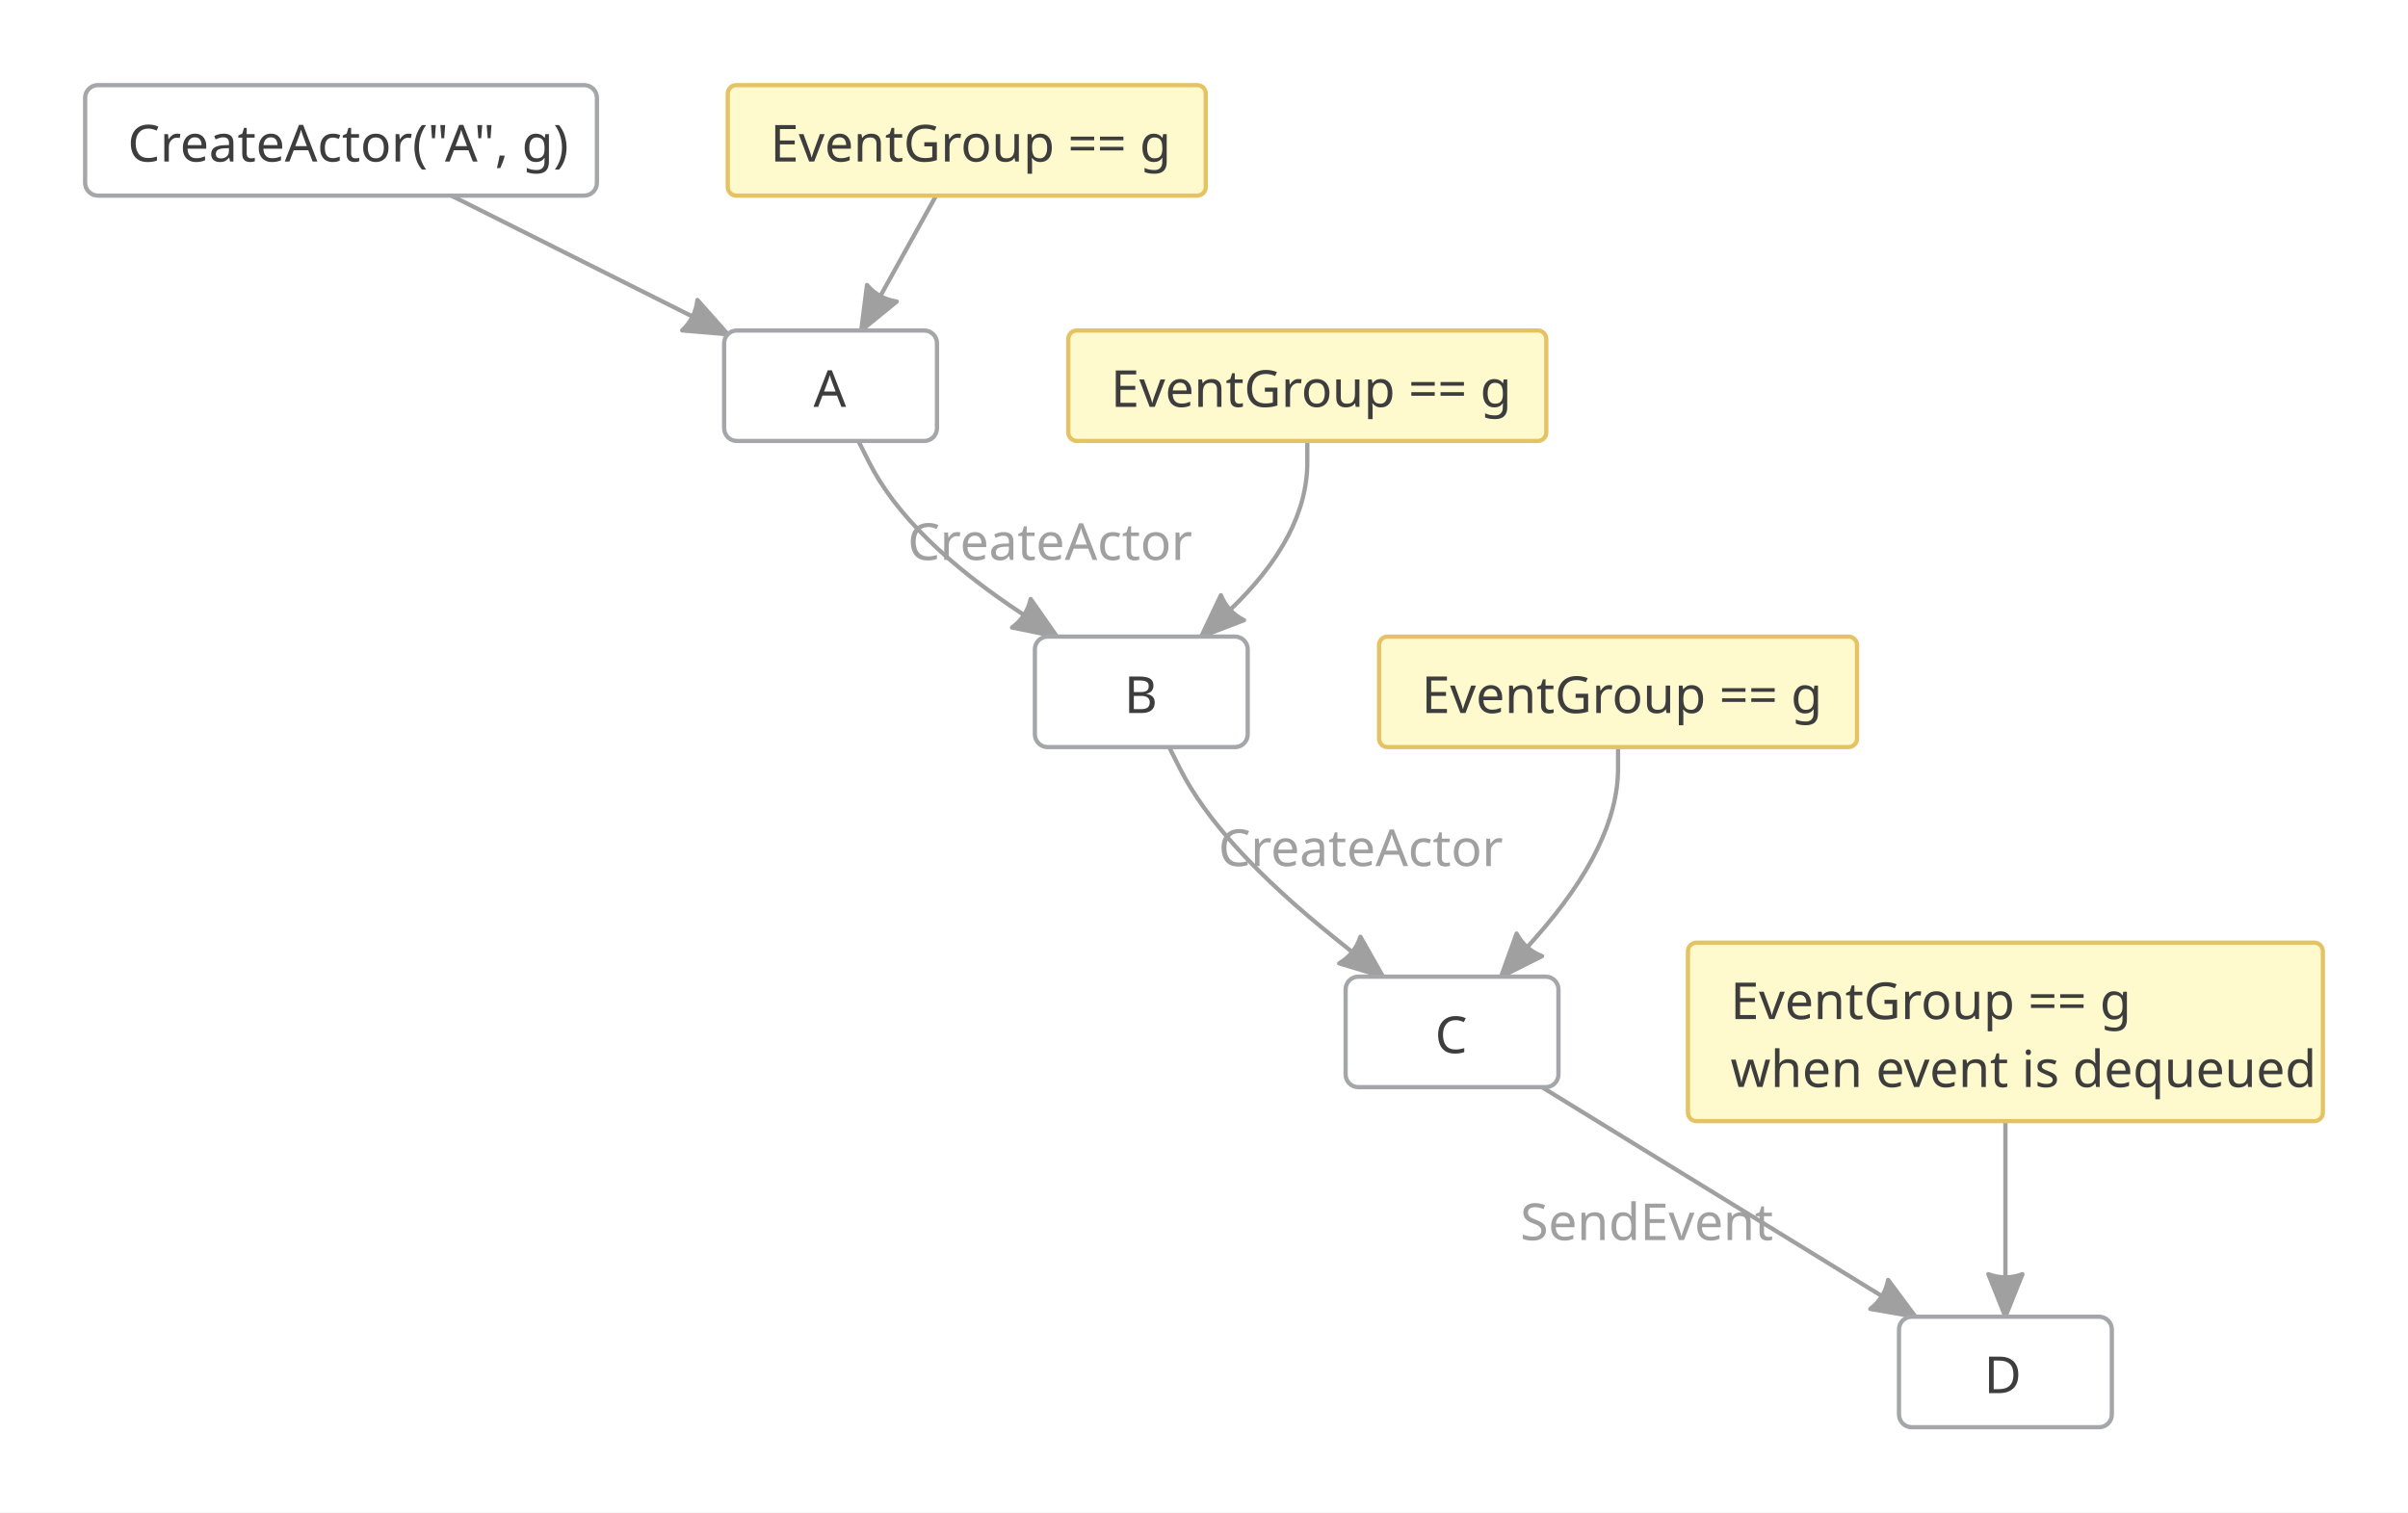
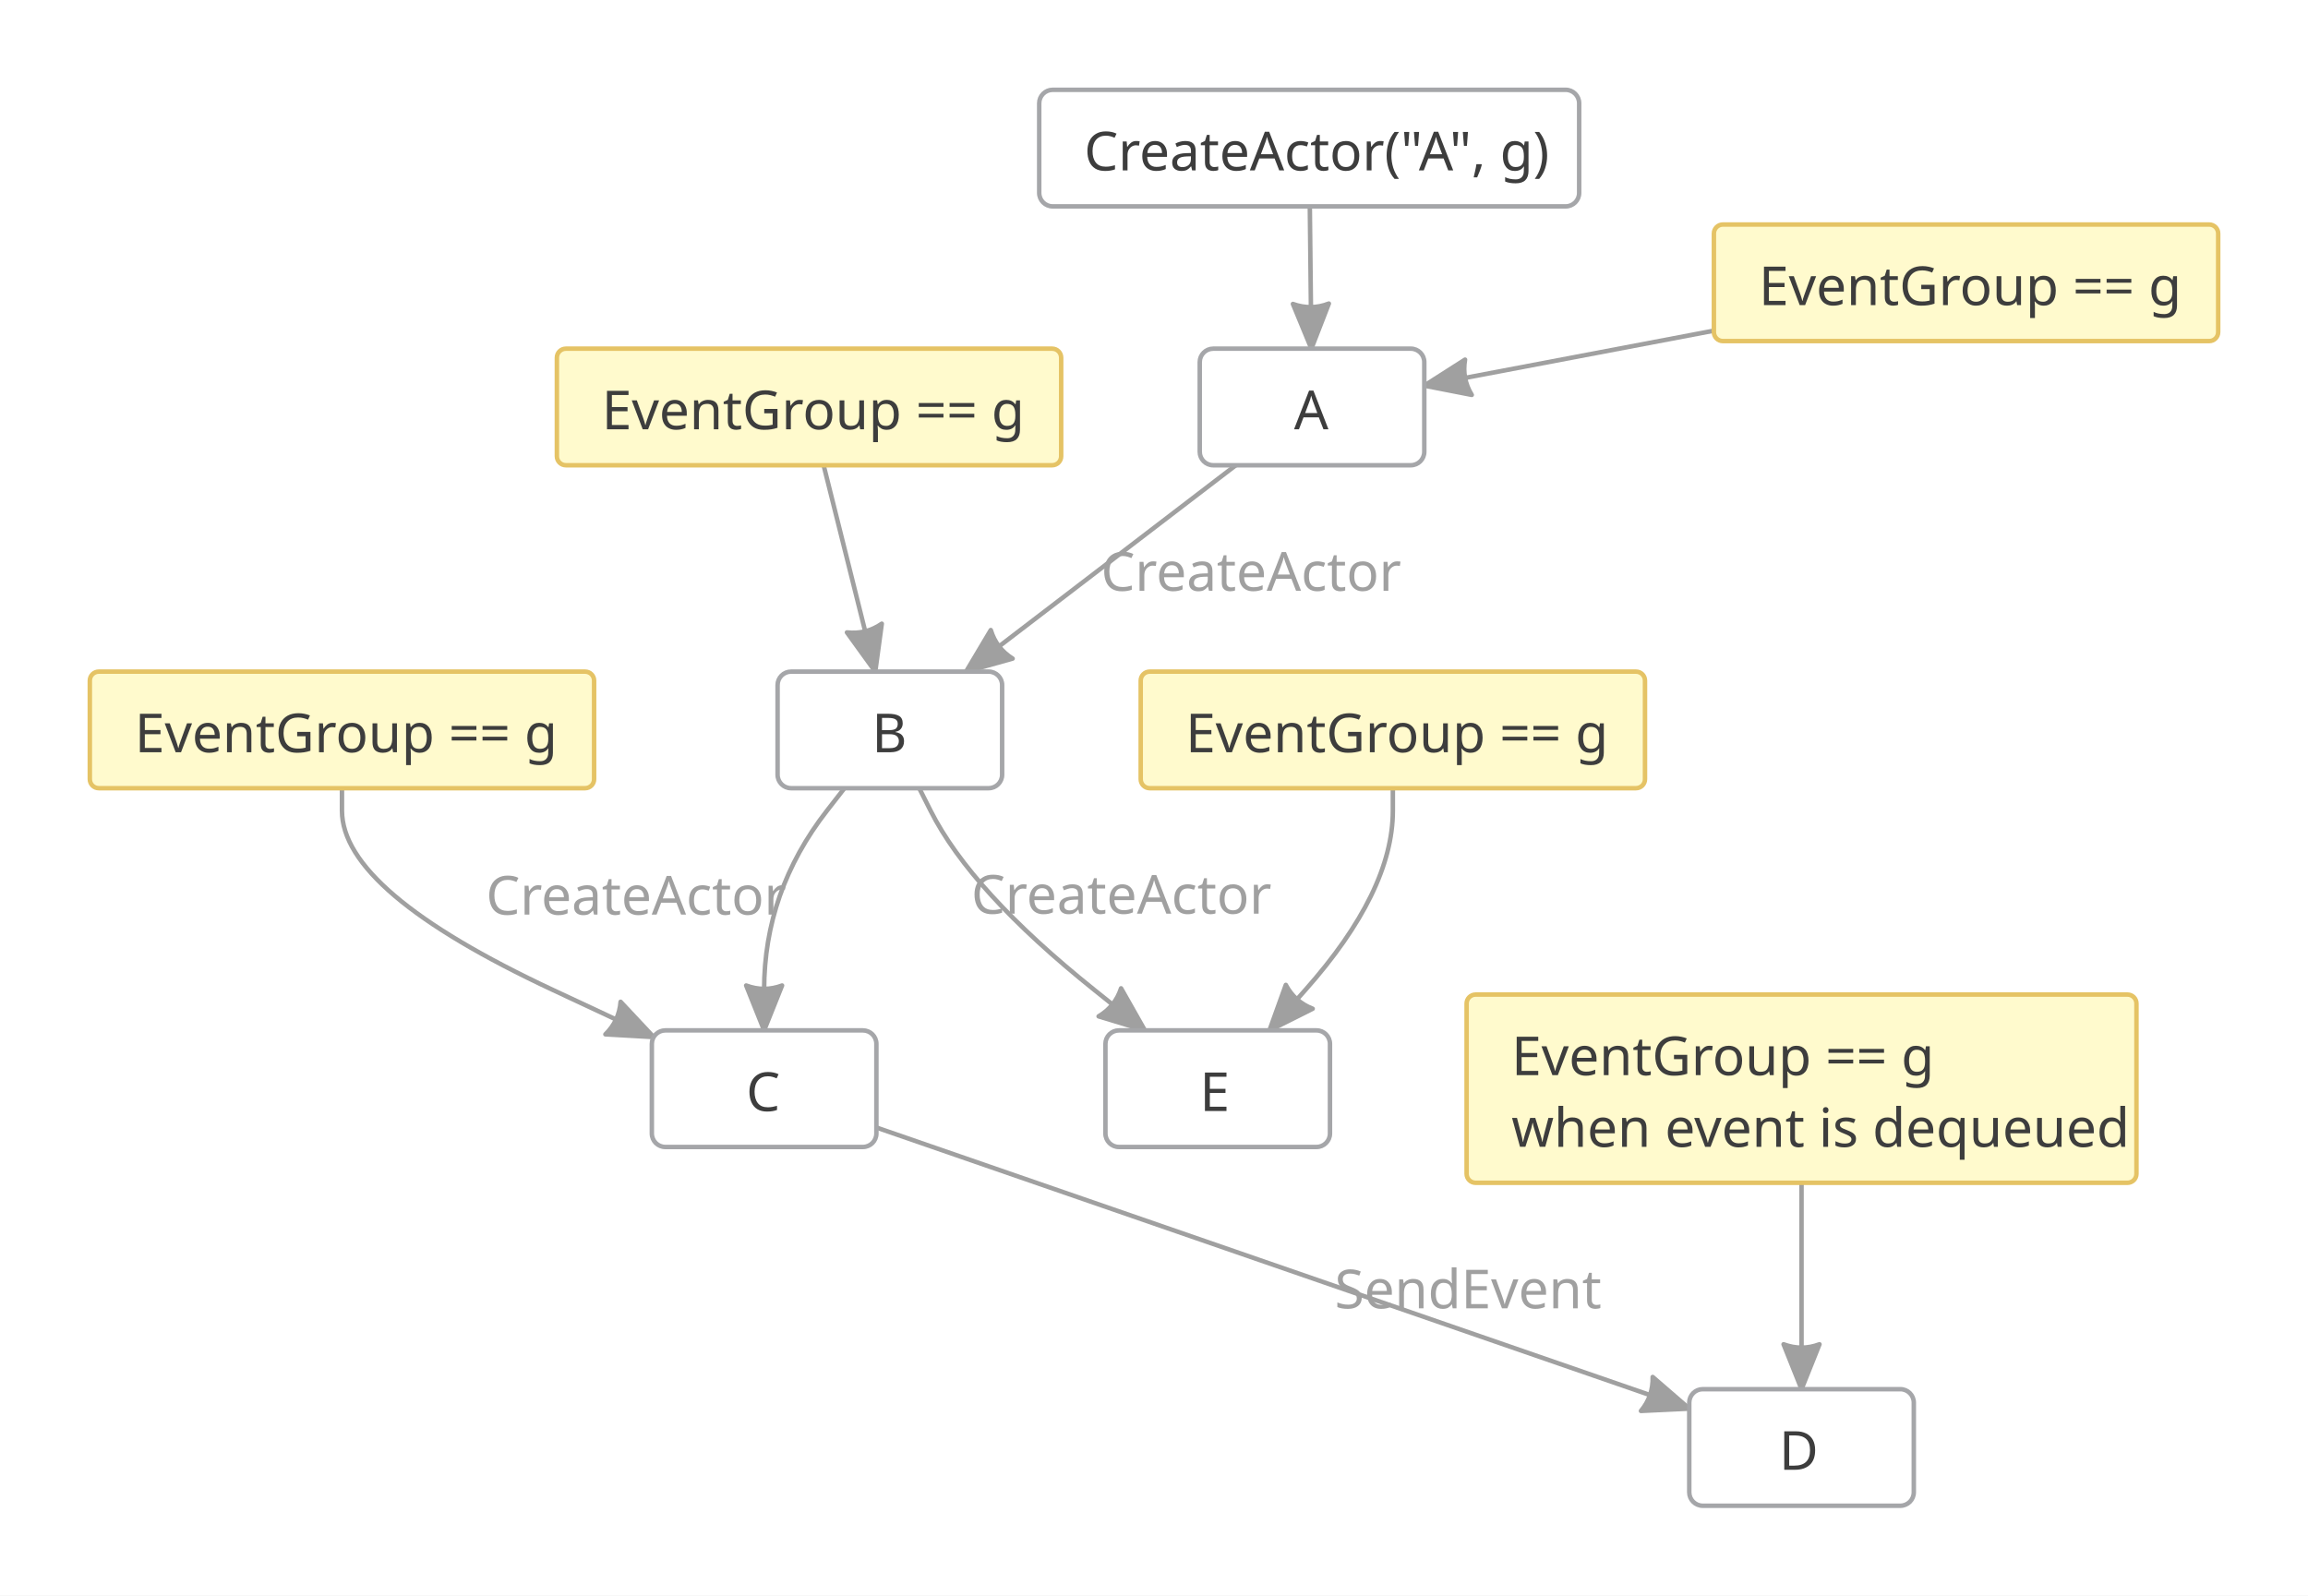
- <svg xmlns="http://www.w3.org/2000/svg" stroke-linecap="round" font-size="12" font-family="Segoe UI" width="565.693" height="355.328">
+ <svg xmlns="http://www.w3.org/2000/svg" stroke-linecap="round" font-size="12" font-family="Segoe UI" width="513.92" height="355.328">
  <defs />
-   <rect width="565.693" height="355.328" fill="#FFFFFF" />
+   <rect width="513.92" height="355.328" fill="#FFFFFF" />
  <g transform="translate(20,20)">
    <g id="A-&gt;B">
-       <path d="M 181.654,83.608 L 184.173,88.608 C 190.212,100.594 202.379,112.581 220.673,124.567 L 220.776,124.635" fill="none" stroke="#A0A0A0" stroke-width="1" />
-       <path d="M 228.304,129.567 L 222.132,120.741 C 221.507,123.52 220.046,125.75 217.748,127.433 z" fill="#A0A0A0" stroke="#A0A0A0" stroke-width="1" stroke-linejoin="round" />
-       <text x="193.232" y="111.558" fill="#A0A0A0">CreateActor</text>
+       <path d="M 255.18,83.608 L 202.258,124.099" fill="none" stroke="#A0A0A0" stroke-width="1" />
+       <path d="M 195.11,129.567 L 205.483,126.668 C 203.068,125.158 201.448,123.04 200.621,120.314 z" fill="#A0A0A0" stroke="#A0A0A0" stroke-width="1" stroke-linejoin="round" />
+       <text x="225.145" y="111.558" fill="#A0A0A0">CreateActor</text>
    </g>
    <g id="B-&gt;C">
-       <path d="M 254.654,155.528 L 257.173,160.528 C 263.212,172.514 275.379,185.831 293.673,200.477 L 297.877,203.843" fill="none" stroke="#A0A0A0" stroke-width="1" />
-       <path d="M 304.902,209.468 L 299.596,200.095 C 298.71,202.802 297.043,204.883 294.596,206.34 z" fill="#A0A0A0" stroke="#A0A0A0" stroke-width="1" stroke-linejoin="round" />
-       <text x="266.232" y="183.478" fill="#A0A0A0">CreateActor</text>
+       <path d="M 168.038,155.528 L 164.145,160.528 C 154.814,172.511 150.147,185.825 150.145,200.468" fill="none" stroke="#A0A0A0" stroke-width="1" />
+       <path d="M 150.145,209.468 L 154.145,199.468 C 151.478,200.468 148.812,200.467 146.145,199.467 z" fill="#A0A0A0" stroke="#A0A0A0" stroke-width="1" stroke-linejoin="round" />
+       <text x="88.212" y="183.684" fill="#A0A0A0">CreateActor</text>
+     </g>
+     <g id="B-&gt;E">
+       <path d="M 184.684,155.528 L 187.203,160.528 C 193.242,172.514 205.409,185.831 223.703,200.477 L 227.907,203.843" fill="none" stroke="#A0A0A0" stroke-width="1" />
+       <path d="M 234.932,209.468 L 229.626,200.095 C 228.74,202.802 227.073,204.883 224.626,206.34 z" fill="#A0A0A0" stroke="#A0A0A0" stroke-width="1" stroke-linejoin="round" />
+       <text x="196.262" y="183.478" fill="#A0A0A0">CreateActor</text>
    </g>
    <g id="C-&gt;D">
-       <path d="M 342.234,235.428 L 422.329,284.655" fill="none" stroke="#A0A0A0" stroke-width="1" />
-       <path d="M 429.996,289.368 L 423.571,280.723 C 423.027,283.519 421.63,285.791 419.382,287.539 z" fill="#A0A0A0" stroke="#A0A0A0" stroke-width="1" stroke-linejoin="round" />
-       <text x="337.15" y="271.358" fill="#A0A0A0">SendEvent</text>
+       <path d="M 175.145,231.095 L 347.639,290.758" fill="none" stroke="#A0A0A0" stroke-width="1" />
+       <path d="M 356.145,293.7 L 348.002,286.651 C 348.075,289.498 347.204,292.018 345.387,294.212 z" fill="#A0A0A0" stroke="#A0A0A0" stroke-width="1" stroke-linejoin="round" />
+       <text x="277.181" y="271.358" fill="#A0A0A0">SendEvent</text>
    </g>
    <g id="CreateActor(&quot;A&quot;,Op)-&gt;A">
-       <path d="M 86.009,25.96 L 142.942,54.499" fill="none" stroke="#A0A0A0" stroke-width="1" />
-       <path d="M 150.987,58.533 L 143.84,50.475 C 143.539,53.308 142.344,55.691 140.255,57.627 z" fill="#A0A0A0" stroke="#A0A0A0" stroke-width="1" stroke-linejoin="round" />
+       <path d="M 271.657,25.96 L 271.905,48.648" fill="none" stroke="#A0A0A0" stroke-width="1" />
+       <path d="M 272.003,57.647 L 275.894,47.604 C 273.238,48.633 270.572,48.663 267.894,47.692 z" fill="#A0A0A0" stroke="#A0A0A0" stroke-width="1" stroke-linejoin="round" />
    </g>
    <g id="CurrentOperation==Op-&gt;B">
-       <path d="M 287.115,83.608 L 287.115,88.608 C 287.115,100.224 281.01,111.841 268.8,123.457" fill="none" stroke="#A0A0A0" stroke-width="1" />
-       <path d="M 262.192,129.567 L 272.25,125.715 C 269.706,124.436 267.895,122.478 266.819,119.842 z" fill="#A0A0A0" stroke="#A0A0A0" stroke-width="1" stroke-linejoin="round" />
+       <path d="M 163.394,83.608 L 172.711,120.837" fill="none" stroke="#A0A0A0" stroke-width="1" />
+       <path d="M 174.896,129.567 L 176.349,118.896 C 174.005,120.513 171.418,121.161 168.588,120.838 z" fill="#A0A0A0" stroke="#A0A0A0" stroke-width="1" stroke-linejoin="round" />
    </g>
    <g id="CurrentOperation==Op1-&gt;C">
-       <path d="M 360.115,155.528 L 360.115,160.528 C 360.115,172.514 353.615,185.831 340.615,200.477 L 338.61,202.736" fill="none" stroke="#A0A0A0" stroke-width="1" />
-       <path d="M 332.636,209.468 L 342.265,204.644 C 339.607,203.622 337.613,201.851 336.282,199.333 z" fill="#A0A0A0" stroke="#A0A0A0" stroke-width="1" stroke-linejoin="round" />
+       <path d="M 56.145,155.528 L 56.145,160.528 C 56.145,172.514 71.812,185.831 103.145,200.477 L 117.402,207.142" fill="none" stroke="#A0A0A0" stroke-width="1" />
+       <path d="M 125.555,210.953 L 118.19,203.095 C 117.967,205.934 116.837,208.35 114.802,210.342 z" fill="#A0A0A0" stroke="#A0A0A0" stroke-width="1" stroke-linejoin="round" />
    </g>
    <g id="CurrentOperation==Op2-&gt;A">
-       <path d="M 199.91,25.96 L 186.688,49.779" fill="none" stroke="#A0A0A0" stroke-width="1" />
-       <path d="M 182.32,57.648 L 190.671,50.846 C 187.854,50.426 185.522,49.131 183.676,46.963 z" fill="#A0A0A0" stroke="#A0A0A0" stroke-width="1" stroke-linejoin="round" />
+       <path d="M 361.63,53.639 L 305.987,64.203" fill="none" stroke="#A0A0A0" stroke-width="1" />
+       <path d="M 297.145,65.881 L 307.716,67.946 C 306.236,65.513 305.738,62.893 306.223,60.086 z" fill="#A0A0A0" stroke="#A0A0A0" stroke-width="1" stroke-linejoin="round" />
    </g>
    <g id="CurrentOperation==OpWhenEventIsDequeued-&gt;D">
-       <path d="M 451.115,243.407 L 451.115,280.368" fill="none" stroke="#A0A0A0" stroke-width="1" />
-       <path d="M 451.115,289.368 L 455.115,279.368 C 452.448,280.368 449.782,280.368 447.115,279.368 z" fill="#A0A0A0" stroke="#A0A0A0" stroke-width="1" stroke-linejoin="round" />
+       <path d="M 381.145,243.407 L 381.145,280.368" fill="none" stroke="#A0A0A0" stroke-width="1" />
+       <path d="M 381.145,289.368 L 385.145,279.368 C 382.478,280.368 379.812,280.368 377.145,279.368 z" fill="#A0A0A0" stroke="#A0A0A0" stroke-width="1" stroke-linejoin="round" />
+     </g>
+     <g id="EventGroup==G-&gt;E">
+       <path d="M 290.145,155.528 L 290.145,160.528 C 290.145,172.514 283.645,185.831 270.645,200.477 L 268.64,202.736" fill="none" stroke="#A0A0A0" stroke-width="1" />
+       <path d="M 262.666,209.468 L 272.295,204.644 C 269.637,203.622 267.643,201.851 266.312,199.333 z" fill="#A0A0A0" stroke="#A0A0A0" stroke-width="1" stroke-linejoin="round" />
    </g>
    <g id="A">
-       <rect x="150.115" y="57.648" rx="3" ry="3" width="50" height="25.96" fill="#FFFFFF" stroke="#A5A6A9" stroke-width="1" />
-       <text x="171.115" y="75.598" fill="#3D3D3D">A</text>
+       <rect x="247.145" y="57.648" rx="3" ry="3" width="50" height="25.96" fill="#FFFFFF" stroke="#A5A6A9" stroke-width="1" />
+       <text x="268.145" y="75.598" fill="#3D3D3D">A</text>
    </g>
    <g id="B">
-       <rect x="223.115" y="129.568" rx="3" ry="3" width="50" height="25.96" fill="#FFFFFF" stroke="#A5A6A9" stroke-width="1" />
-       <text x="244.115" y="147.518" fill="#3D3D3D">B</text>
+       <rect x="153.145" y="129.568" rx="3" ry="3" width="50" height="25.96" fill="#FFFFFF" stroke="#A5A6A9" stroke-width="1" />
+       <text x="174.145" y="147.518" fill="#3D3D3D">B</text>
    </g>
    <g id="C">
-       <rect x="296.115" y="209.468" rx="3" ry="3" width="50" height="25.96" fill="#FFFFFF" stroke="#A5A6A9" stroke-width="1" />
-       <text x="317.115" y="227.418" fill="#3D3D3D">C</text>
+       <rect x="125.145" y="209.468" rx="3" ry="3" width="50" height="25.96" fill="#FFFFFF" stroke="#A5A6A9" stroke-width="1" />
+       <text x="146.145" y="227.418" fill="#3D3D3D">C</text>
    </g>
    <g id="CreateActor(&quot;A&quot;,Op)">
-       <rect rx="3" ry="3" width="120.23" height="25.96" fill="#FFFFFF" stroke="#A5A6A9" stroke-width="1" />
-       <text x="10" y="17.95" fill="#3D3D3D">CreateActor("A", g)</text>
+       <rect x="211.4" y="-4.5776367230132564E-07" rx="3" ry="3" width="120.23" height="25.96" fill="#FFFFFF" stroke="#A5A6A9" stroke-width="1" />
+       <text x="221.4" y="17.95" fill="#3D3D3D">CreateActor("A", g)</text>
    </g>
    <g id="CurrentOperation==Op">
-       <rect x="230.97" y="57.648" rx="2" ry="2" width="112.29" height="25.96" fill="#FFFACD" stroke="#E5C365" stroke-width="1" />
-       <text x="240.97" y="75.598" fill="#3D3D3D">EventGroup == g</text>
+       <rect x="104" y="57.648" rx="2" ry="2" width="112.29" height="25.96" fill="#FFFACD" stroke="#E5C365" stroke-width="1" />
+       <text x="114" y="75.598" fill="#3D3D3D">EventGroup == g</text>
    </g>
    <g id="CurrentOperation==Op1">
-       <rect x="303.97" y="129.568" rx="2" ry="2" width="112.29" height="25.96" fill="#FFFACD" stroke="#E5C365" stroke-width="1" />
-       <text x="313.97" y="147.518" fill="#3D3D3D">EventGroup == g</text>
+       <rect y="129.568" rx="2" ry="2" width="112.29" height="25.96" fill="#FFFACD" stroke="#E5C365" stroke-width="1" />
+       <text x="10" y="147.518" fill="#3D3D3D">EventGroup == g</text>
    </g>
    <g id="CurrentOperation==Op2">
-       <rect x="150.97" rx="2" ry="2" width="112.29" height="25.96" fill="#FFFACD" stroke="#E5C365" stroke-width="1" />
-       <text x="160.97" y="17.95" fill="#3D3D3D">EventGroup == g</text>
+       <rect x="361.63" y="30" rx="2" ry="2" width="112.29" height="25.96" fill="#FFFACD" stroke="#E5C365" stroke-width="1" />
+       <text x="371.63" y="47.95" fill="#3D3D3D">EventGroup == g</text>
    </g>
    <g id="CurrentOperation==OpWhenEventIsDequeued">
-       <rect x="376.537" y="201.488" rx="2" ry="2" width="149.157" height="41.92" fill="#FFFACD" stroke="#E5C365" stroke-width="1" />
+       <rect x="306.567" y="201.488" rx="2" ry="2" width="149.157" height="41.92" fill="#FFFACD" stroke="#E5C365" stroke-width="1" />
      <g>
-         <text x="386.537" y="219.438" fill="#3D3D3D">EventGroup == g 
+         <text x="316.567" y="219.438" fill="#3D3D3D">EventGroup == g 
</text>
-         <text x="386.537" y="235.398" fill="#3D3D3D">when event is dequeued</text>
+         <text x="316.567" y="235.398" fill="#3D3D3D">when event is dequeued</text>
      </g>
    </g>
    <g id="D">
-       <rect x="426.115" y="289.368" rx="3" ry="3" width="50" height="25.96" fill="#FFFFFF" stroke="#A5A6A9" stroke-width="1" />
-       <text x="446.115" y="307.318" fill="#3D3D3D">D</text>
+       <rect x="356.145" y="289.368" rx="3" ry="3" width="50" height="25.96" fill="#FFFFFF" stroke="#A5A6A9" stroke-width="1" />
+       <text x="376.145" y="307.318" fill="#3D3D3D">D</text>
+     </g>
+     <g id="E">
+       <rect x="226.145" y="209.468" rx="3" ry="3" width="50" height="25.96" fill="#FFFFFF" stroke="#A5A6A9" stroke-width="1" />
+       <text x="247.145" y="227.418" fill="#3D3D3D">E</text>
+     </g>
+     <g id="EventGroup==G">
+       <rect x="234" y="129.568" rx="2" ry="2" width="112.29" height="25.96" fill="#FFFACD" stroke="#E5C365" stroke-width="1" />
+       <text x="244" y="147.518" fill="#3D3D3D">EventGroup == g</text>
    </g>
  </g>
</svg>
